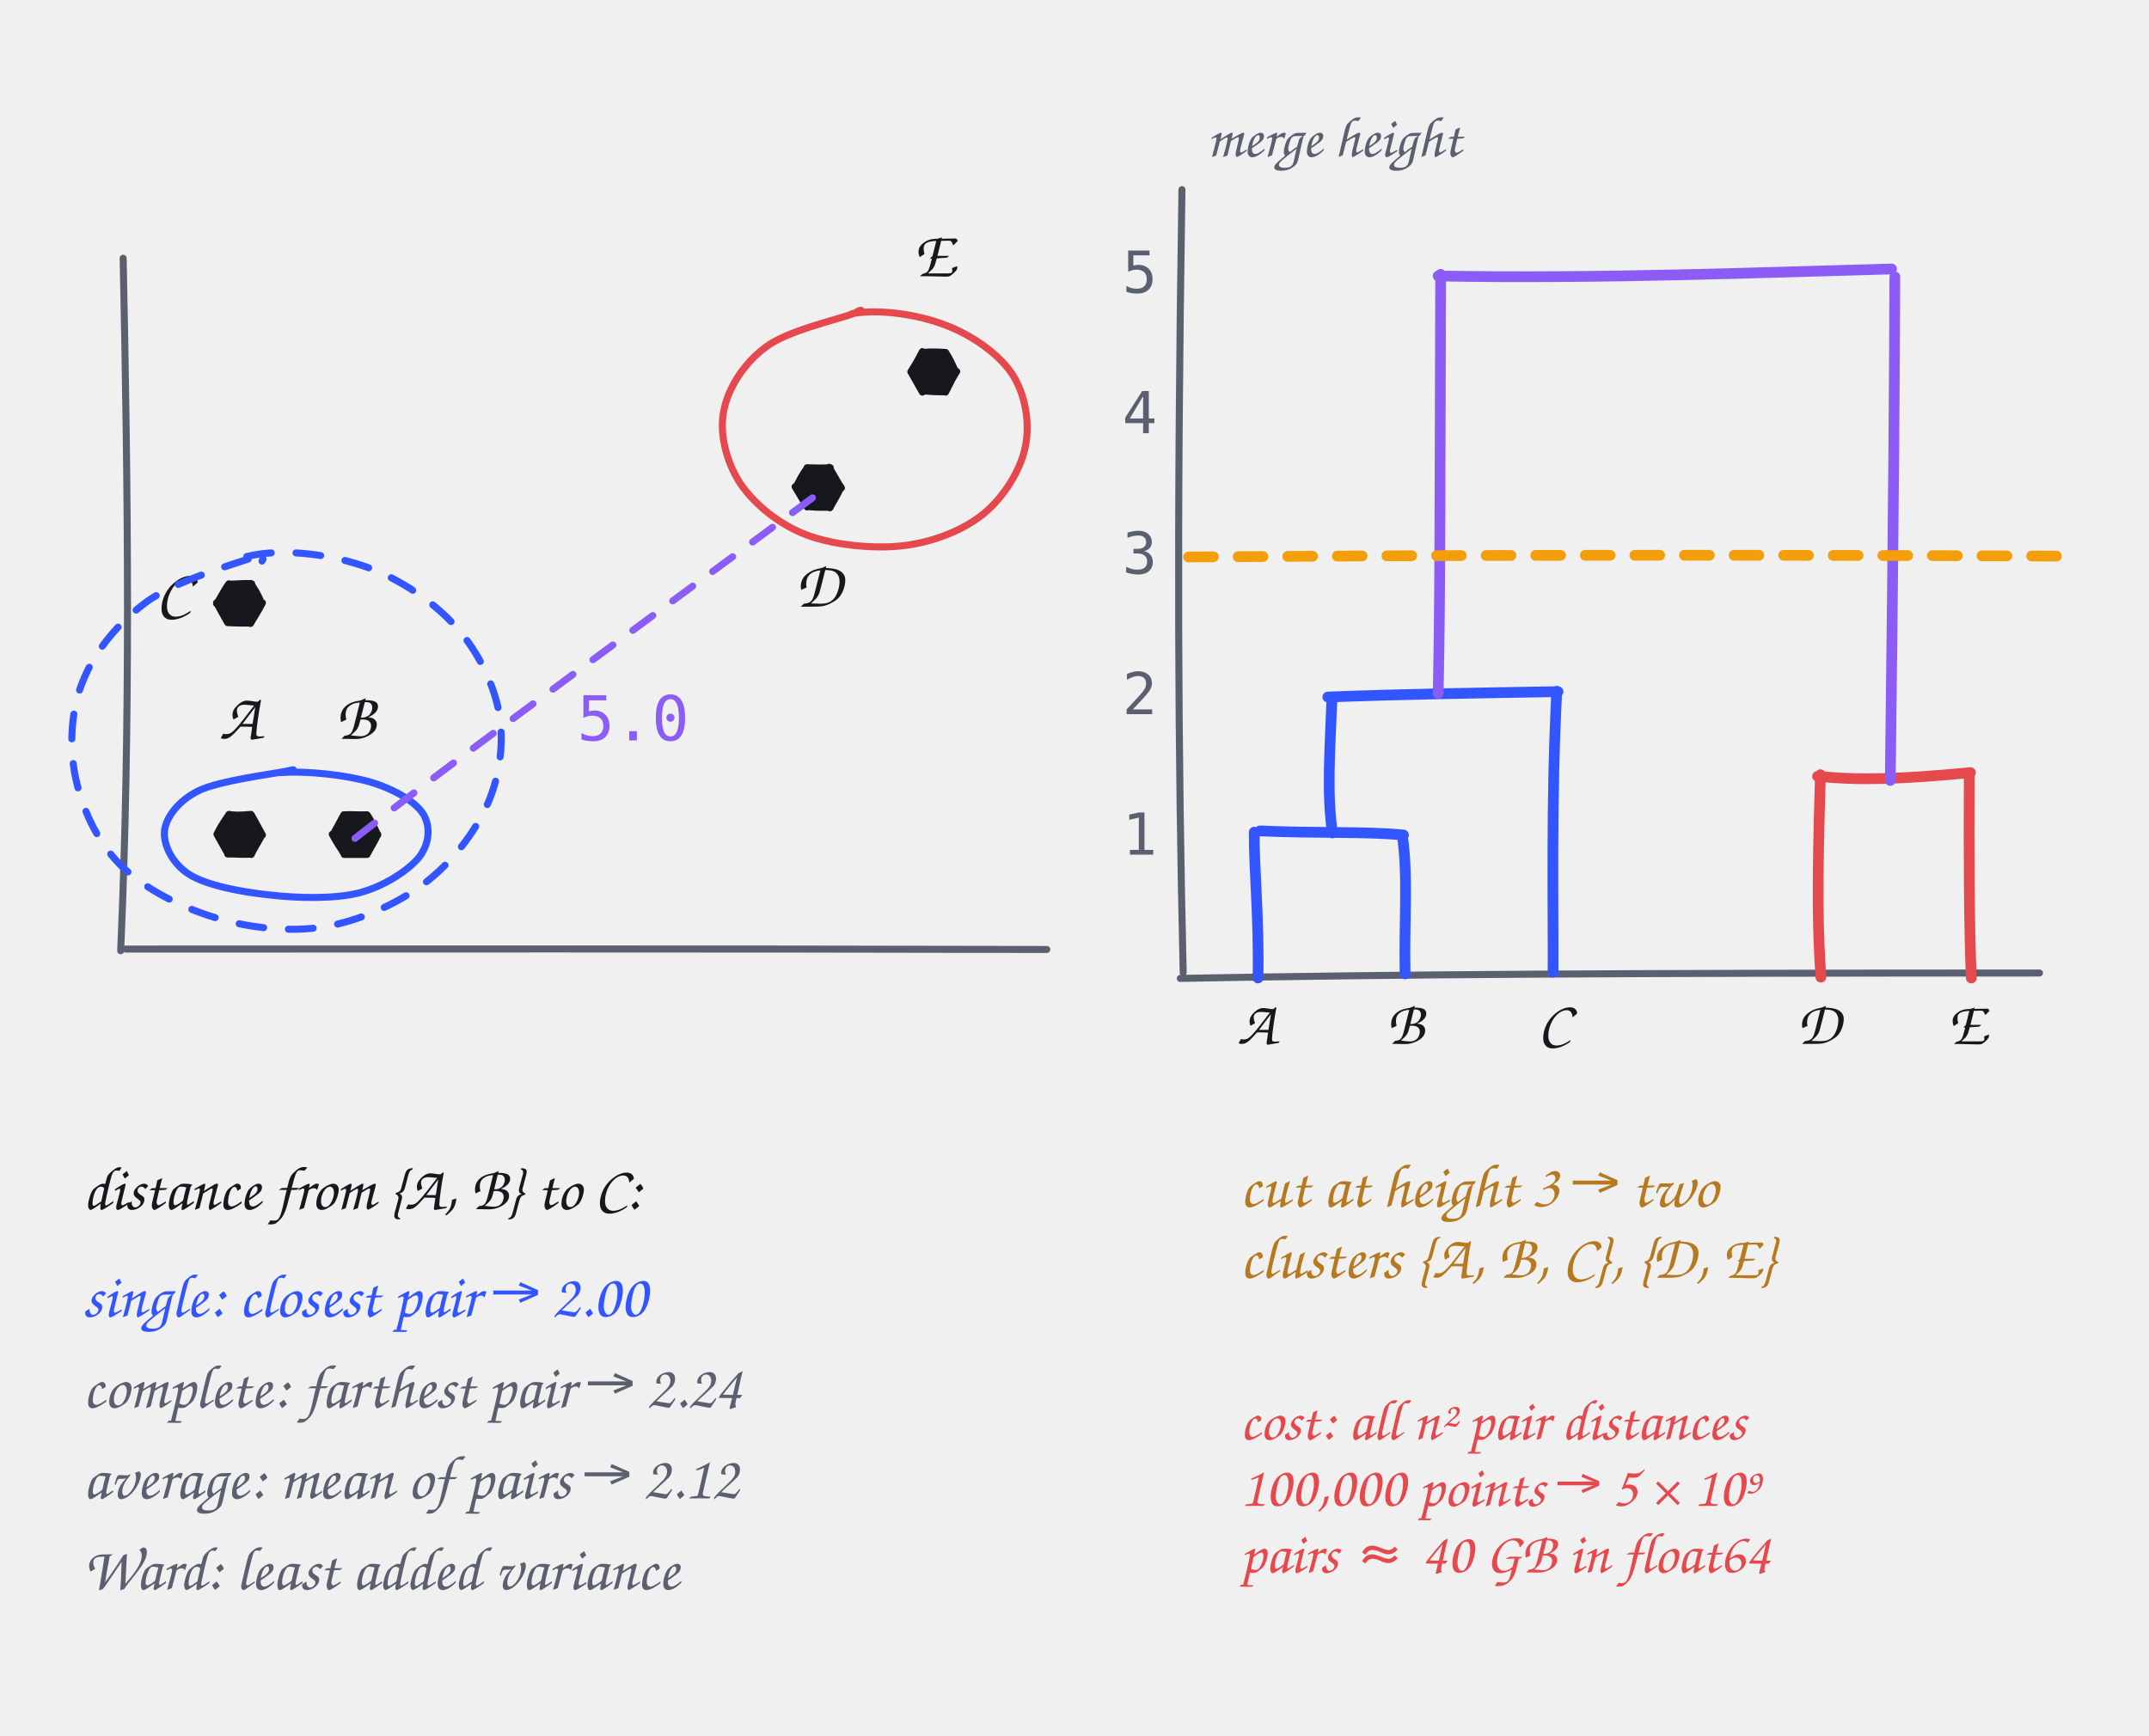
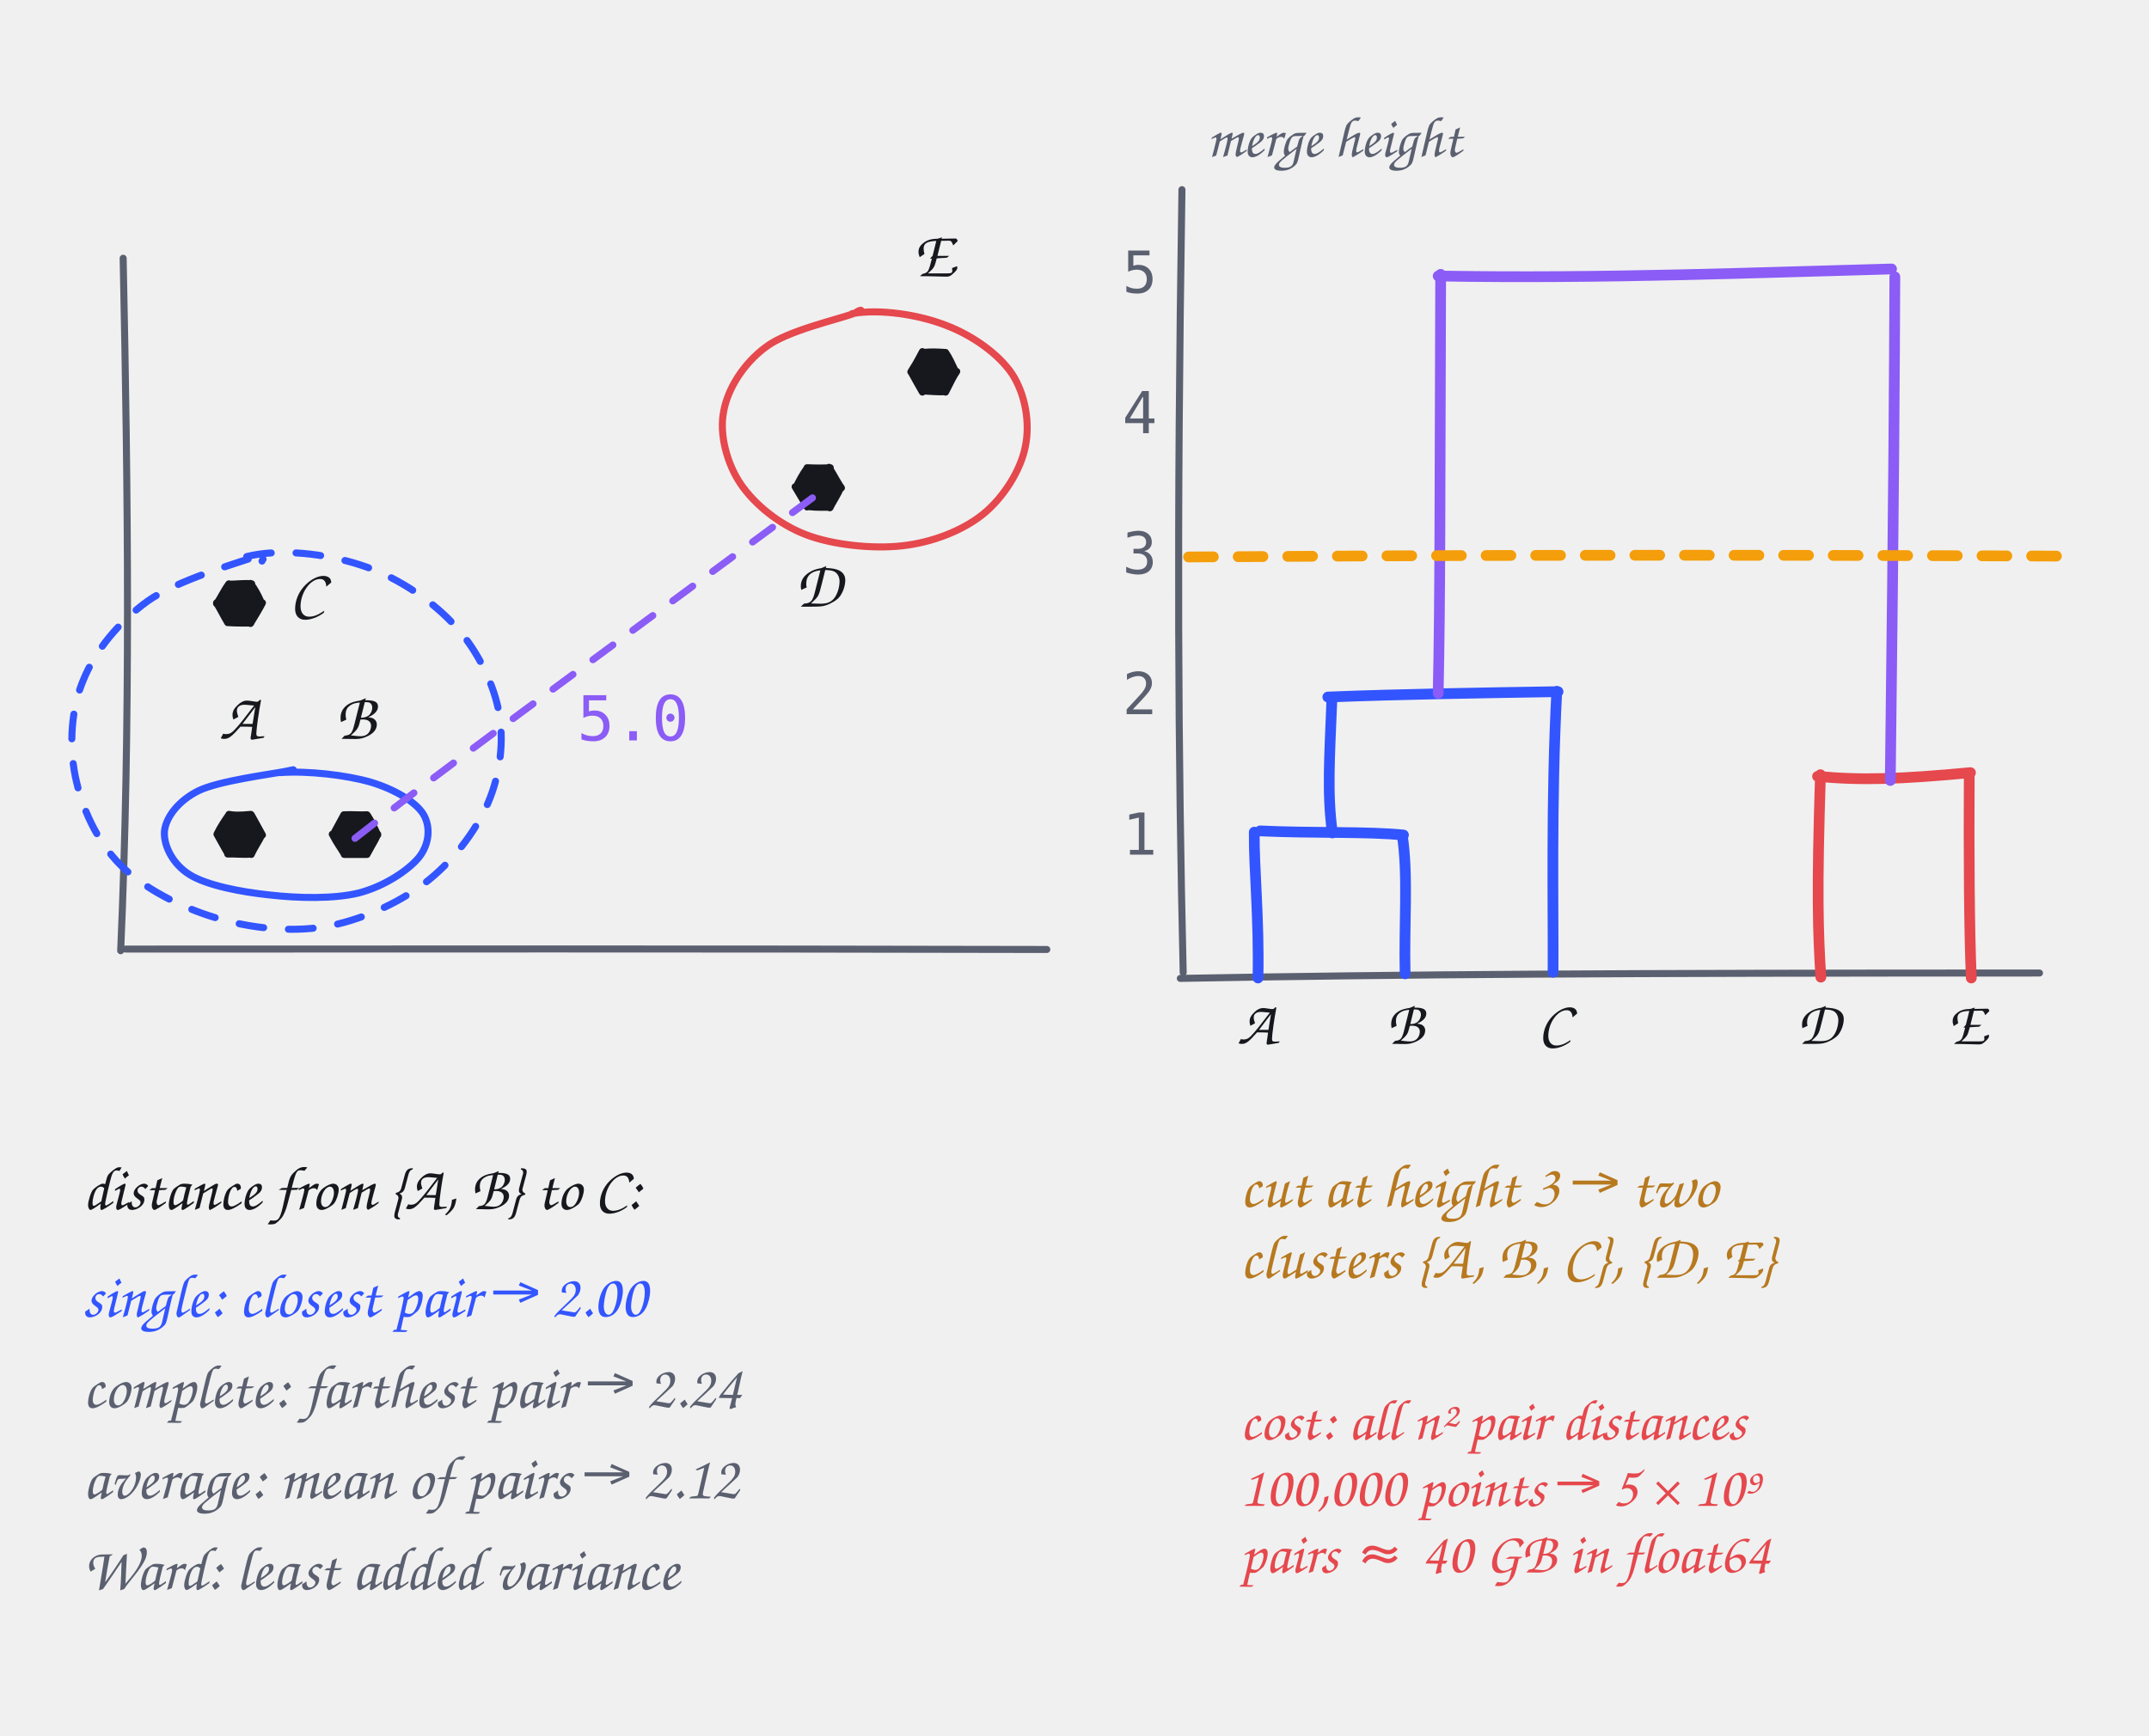
<svg xmlns="http://www.w3.org/2000/svg" viewBox="0 0 520 420" class="dg" font-family="Excalifont" data-diagram="hierarchical-clustering">
  <style>
.dg path{fill:none;stroke-linecap:round;stroke-linejoin:round;stroke-width:1.7}
.dg .w-thick{stroke-width:2.6}.dg .w-thin{stroke-width:1.1}
.dg text{font-family:Excalifont,'Comic Sans MS',cursive;stroke:none}.dg .t-mono{font-family:'JetBrains Mono',monospace}
.s-ink{stroke:#16181D}.s-muted{stroke:#5B6070}.s-red{stroke:#E5484D}.s-blue{stroke:#3355FF}.s-green{stroke:#12A150}.s-orange{stroke:#F59E0B}.s-violet{stroke:#8B5CF6}.s-paper{stroke:#fff}.s-hl{stroke:#FFE45C}
.f-ink{fill:#16181D!important}.f-muted{fill:#E9E3D9!important}.f-red{fill:#FDE2E2!important}.f-blue{fill:#E3E8FF!important}.f-green{fill:#D8F5E5!important}.f-orange{fill:#FFF1D6!important}.f-violet{fill:#EDE5FF!important}.f-paper{fill:#fff!important}.f-hl{fill:#FFE45C!important}
.h-red{stroke:#E5484D}.h-blue{stroke:#3355FF}.h-green{stroke:#12A150}.h-orange{stroke:#F59E0B}.h-violet{stroke:#8B5CF6}.h-hl{stroke:#FFE45C}.h-ink{stroke:#16181D}.h-muted{stroke:#9AA0AE}
.t-ink{fill:#16181D}.t-muted{fill:#5B6070}.t-red{fill:#E5484D}.t-blue{fill:#3355FF}.t-green{fill:#12A150}.t-orange{fill:#B7791F}.t-violet{fill:#8B5CF6}.t-paper{fill:#fff}
</style>
  <g data-el="0" data-step="0" style="--i:0">
    <path d="M30.4 229.7 C97.4 229.7, 165.3 229.6, 253.3 229.8" class="s-muted" pathLength="1" />
    <path d="M29.2 230.1 C31.6 175.4, 31 119.8, 29.8 62.5" class="s-muted" pathLength="1" />
  </g>
  <g data-el="1" data-step="0" style="--i:1">
    <path d="M63.3 202.1 L60.6 207.2 L55 207.1 L52.4 202.4 L55.1 197.5 L60.3 197.6" class="f-ink" />
    <path d="M63.4 202 C62.7 203.5, 61.5 205.2, 60.8 206.8 M60.8 206.7 C58.7 206.9, 56.5 206.6, 55.1 206.7 M55.2 206.7 C54.7 205.9, 54.2 204.9, 52.5 201.9 M52.5 201.9 C53.3 200.2, 54.4 198.6, 55.3 197.3 M55.4 197.1 C56.5 197.3, 57.7 197.4, 60.7 197.1 M60.8 197.2 C61.5 198.4, 62.1 199.6, 63.5 202.1" class="s-ink" pathLength="1" />
    <text x="58" y="176" font-size="16" text-anchor="middle" dominant-baseline="central" class="t t-ink t-bold">A</text>
    <path d="M91.1 201.7 L89.2 206.6 L83.1 206.6 L80.2 201.4 L83.1 197.3 L89.3 197.3" class="f-ink" />
    <path d="M91.4 201.9 C90.9 203.2, 90.3 204, 88.8 206.8 M88.8 206.8 C87 206.8, 85.4 206.8, 83.3 206.8 M83.3 206.7 C82.5 205.3, 81.6 204.2, 80.4 201.9 M80.6 202 C81.3 200.7, 82.1 199.2, 83.2 197.2 M83.3 197.2 C85.2 197.1, 87.1 197.3, 88.8 197.2 M88.9 197.3 C89.8 198.7, 90.6 200.3, 91.4 202.1" class="s-ink" pathLength="1" />
    <text x="86" y="176" font-size="16" text-anchor="middle" dominant-baseline="central" class="t t-ink t-bold">B</text>
    <path d="M63.8 145.5 L60.6 150.8 L55 151 L52 145.8 L55.1 141.2 L61.2 141" class="f-ink" />
    <path d="M63.5 145.9 C62.8 147.3, 61.8 148.9, 60.6 150.9 M60.7 150.8 C58.7 150.8, 56.8 150.8, 55.4 150.7 M55.1 150.7 C54.2 149.2, 53.3 147.4, 52.4 145.9 M52.4 146.1 C53.5 144.6, 54.1 143, 55.4 141.3 M55.3 141.4 C57.1 141.4, 59.2 141.1, 60.9 141.3 M60.6 141.2 C61.6 142.5, 62.3 143.7, 63.3 146" class="s-ink" pathLength="1" />
-     <text x="46" y="146" font-size="16" text-anchor="end" dominant-baseline="central" class="t t-ink t-bold">C</text>
+     <text x="70" y="146" font-size="16" text-anchor="start" dominant-baseline="central" class="t t-ink t-bold">C</text>
    <path d="M203.3 118.4 L201.2 123.1 L195 122.3 L193 118.2 L195.1 113 L201.2 112.8" class="f-ink" />
    <path d="M203.5 117.9 C202.7 119.7, 201.6 121.4, 200.8 122.9 M200.9 122.8 C199.5 122.7, 198.2 122.9, 195.4 122.6 M195.3 122.7 C194.7 121.7, 194.1 120.6, 192.4 117.8 M192.6 118 C193.3 116.5, 194.2 114.8, 195.3 113.3 M195.3 113.2 C197.4 113.3, 199.2 113.3, 200.9 113.2 M200.6 113.1 C201.9 115.2, 202.8 117, 203.6 118.1" class="s-ink" pathLength="1" />
    <text x="198" y="144" font-size="16" text-anchor="middle" dominant-baseline="central" class="t t-ink t-bold">D</text>
    <path d="M231.3 89.8 L229.2 94.8 L223.6 94.6 L220.1 89.7 L223.7 85.5 L228.9 85.5" class="f-ink" />
    <path d="M231.5 89.9 C230.7 91.1, 230.1 92.3, 228.8 94.9 M228.8 94.8 C226.8 94.9, 225.1 94.7, 223.2 94.6 M223.2 94.9 C222.2 93.2, 221.5 91.9, 220.5 90.1 M220.4 90 C221.1 88.9, 221.8 87.8, 223.2 85.1 M223.3 85.3 C225.3 85.1, 227.2 85.2, 228.7 85.3 M228.8 85.3 C229.7 86.6, 230.3 88, 231.3 90.1" class="s-ink" pathLength="1" />
    <text x="226" y="64" font-size="16" text-anchor="middle" dominant-baseline="central" class="t t-ink t-bold">E</text>
  </g>
  <g data-el="2" data-step="0" style="--i:2">
    <path d="M285.6 236.8 C339.3 235.8, 390.9 235.5, 493.5 235.5" class="s-muted" pathLength="1" />
    <path d="M286.3 235.4 C285.1 183.4, 284.7 129.4, 286 45.9" class="s-muted" pathLength="1" />
    <text x="280" y="202" font-size="14" text-anchor="end" dominant-baseline="central" class="t t-muted t-mono">1</text>
    <text x="280" y="168" font-size="14" text-anchor="end" dominant-baseline="central" class="t t-muted t-mono">2</text>
    <text x="280" y="134" font-size="14" text-anchor="end" dominant-baseline="central" class="t t-muted t-mono">3</text>
    <text x="280" y="100" font-size="14" text-anchor="end" dominant-baseline="central" class="t t-muted t-mono">4</text>
    <text x="280" y="66" font-size="14" text-anchor="end" dominant-baseline="central" class="t t-muted t-mono">5</text>
    <text x="304" y="250" font-size="15" text-anchor="middle" dominant-baseline="central" class="t t-ink t-bold">A</text>
    <text x="340" y="250" font-size="15" text-anchor="middle" dominant-baseline="central" class="t t-ink t-bold">B</text>
    <text x="376" y="250" font-size="15" text-anchor="middle" dominant-baseline="central" class="t t-ink t-bold">C</text>
    <text x="440" y="250" font-size="15" text-anchor="middle" dominant-baseline="central" class="t t-ink t-bold">D</text>
    <text x="476" y="250" font-size="15" text-anchor="middle" dominant-baseline="central" class="t t-ink t-bold">E</text>
    <text x="292" y="35.4" font-size="14" text-anchor="start" dominant-baseline="central" class="t t-muted">merge height</text>
  </g>
  <g data-el="3" data-step="1" style="--i:0">
    <path d="M67.8 187 C74.3 186.5, 83.9 187.6, 89.7 189.3 C95.4 191, 100.5 194, 102.4 197 C104.3 200.1, 103.9 204.4, 101.3 207.6 C98.7 210.7, 93 214.5, 86.9 216.1 C80.9 217.6, 72.1 217.4, 65.2 216.6 C58.4 215.9, 50.1 214.3, 45.9 211.7 C41.7 209.1, 39.5 204.5, 39.8 201.1 C40.2 197.7, 43.2 193.8, 48 191.4 C52.9 189, 65.4 187.4, 69 186.7 C72.7 185.9, 70.1 186.5, 70 186.8" class="s-blue" pathLength="1" />
  </g>
  <g data-el="4" data-step="1" style="--i:1">
    <path d="M304.4 236.7 C304.7 222.1, 303.4 210.2, 303.5 201.4 M304.9 201.1 C317.7 201.7, 331 201.2, 339.6 202.1 M339.3 202.1 C340.8 211.9, 339.7 223.6, 340 235.7" class="s-blue w-thick" pathLength="1" />
  </g>
  <g data-el="5" data-step="2" style="--i:0">
    <path d="M206.2 75.9 C213 74.7, 222.4 76.2, 228.8 78.7 C235.2 81.1, 241.6 85.6, 244.9 90.5 C248.1 95.4, 249.3 102.4, 248.1 108.1 C247 113.8, 242.8 120.5, 237.8 124.5 C232.8 128.5, 225.5 131.3, 218.3 132.1 C211.2 132.9, 201.5 131.9, 195 129.4 C188.5 126.9, 182.6 122.1, 179.2 117.1 C175.9 112.2, 174 105.1, 175.1 99.6 C176.1 94, 180 87.9, 185.3 84 C190.5 80, 202.9 77.3, 206.5 75.9 C210.2 74.5, 207.1 75.2, 207.2 75.7" class="s-red" pathLength="1" />
  </g>
  <g data-el="6" data-step="2" style="--i:1">
    <path d="M440.6 236.5 C439.9 225.7, 439.6 215.8, 440.5 187.5 M439.8 187.9 C450.2 188.9, 459.7 188.6, 476.8 187 M476.5 187.9 C476.4 206.5, 476.5 225.1, 477 236.7" class="s-red w-thick" pathLength="1" />
  </g>
  <g data-el="7" data-step="3" style="--i:0">
    <path d="M59.7 134.7 C67.7 132.7, 78.8 134, 87.1 136.7 C95.4 139.3, 103.8 144.8, 109.4 150.7 C115 156.5, 119.1 164.5, 120.6 171.7 C122.1 179, 121.1 187.3, 118.1 194.3 C115.1 201.3, 109.3 208.8, 102.7 213.8 C96.1 218.8, 86.9 222.9, 78.5 224.3 C70 225.7, 60.3 224.6, 52.1 222.1 C43.8 219.6, 34.7 215, 29.1 209.3 C23.4 203.6, 19.7 195.3, 18.2 187.8 C16.7 180.3, 17.2 171.5, 20.2 164.5 C23.1 157.4, 28.8 150.5, 35.7 145.5 C42.7 140.5, 57.3 136.3, 61.9 134.7 C66.5 133.1, 63.5 135.1, 63.4 135.8" class="s-blue" stroke-dasharray="6 6" />
  </g>
  <g data-el="8" data-step="3" style="--i:1">
    <path d="M322.4 201.6 C321.1 191.9, 321.7 183.9, 322.3 168.8 M321.3 168.7 C339.1 168, 358.7 167.7, 377 167.4 M376.7 167.3 C375.3 193.8, 375.9 220.7, 375.8 235.3" class="s-blue w-thick" pathLength="1" />
  </g>
  <g data-el="9" data-step="3" style="--i:2">
    <text x="20" y="290" font-size="15" text-anchor="start" dominant-baseline="central" class="t t-ink">distance from {A, B} to C:</text>
    <text x="20" y="316" font-size="15" text-anchor="start" dominant-baseline="central" class="t t-blue">single: closest pair → 2.00</text>
    <text x="20" y="338" font-size="15" text-anchor="start" dominant-baseline="central" class="t t-muted">complete: farthest pair → 2.24</text>
    <text x="20" y="360" font-size="15" text-anchor="start" dominant-baseline="central" class="t t-muted">average: mean of pairs → 2.12</text>
    <text x="20" y="382" font-size="15" text-anchor="start" dominant-baseline="central" class="t t-muted">Ward: least added variance</text>
  </g>
  <g data-el="10" data-step="4" style="--i:0">
    <path d="M85.9 202.9 C109.2 184.6, 131.6 168.5, 198.9 118.8" class="s-violet" stroke-dasharray="6 6" />
    <text x="153.2" y="174" font-size="15" text-anchor="middle" dominant-baseline="central" class="t t-violet t-mono">5.0</text>
  </g>
  <g data-el="11" data-step="4" style="--i:1">
    <path d="M348 167.8 C348.5 144.6, 348.4 121.5, 348.6 66.4 M348 66.8 C387.9 67.5, 427.2 65.9, 457.7 65.1 M458.5 67 C458.4 90.2, 458.3 115.3, 457.4 188.9" class="s-violet w-thick" pathLength="1" />
  </g>
  <g data-el="12" data-step="4" style="--i:2">
    <text x="300" y="345.9" font-size="14" text-anchor="start" dominant-baseline="central" class="t t-red">cost: all n² pair distances</text>
    <text x="300" y="362" font-size="14" text-anchor="start" dominant-baseline="central" class="t t-red">100,000 points → 5 × 10⁹</text>
    <text x="300" y="378.1" font-size="14" text-anchor="start" dominant-baseline="central" class="t t-red">pairs ≈ 40 GB in float64</text>
  </g>
  <g data-el="13" data-step="5" style="--i:0">
    <path d="M287.6 134.8 C346.1 134.4, 405.7 134.2, 500.3 134.6" class="s-orange w-thick" stroke-dasharray="6 6" />
    <text x="300" y="289.4" font-size="15" text-anchor="start" dominant-baseline="central" class="t t-orange">cut at height 3 → two</text>
    <text x="300" y="306.6" font-size="15" text-anchor="start" dominant-baseline="central" class="t t-orange">clusters {A, B, C}, {D, E}</text>
  </g>
</svg>
